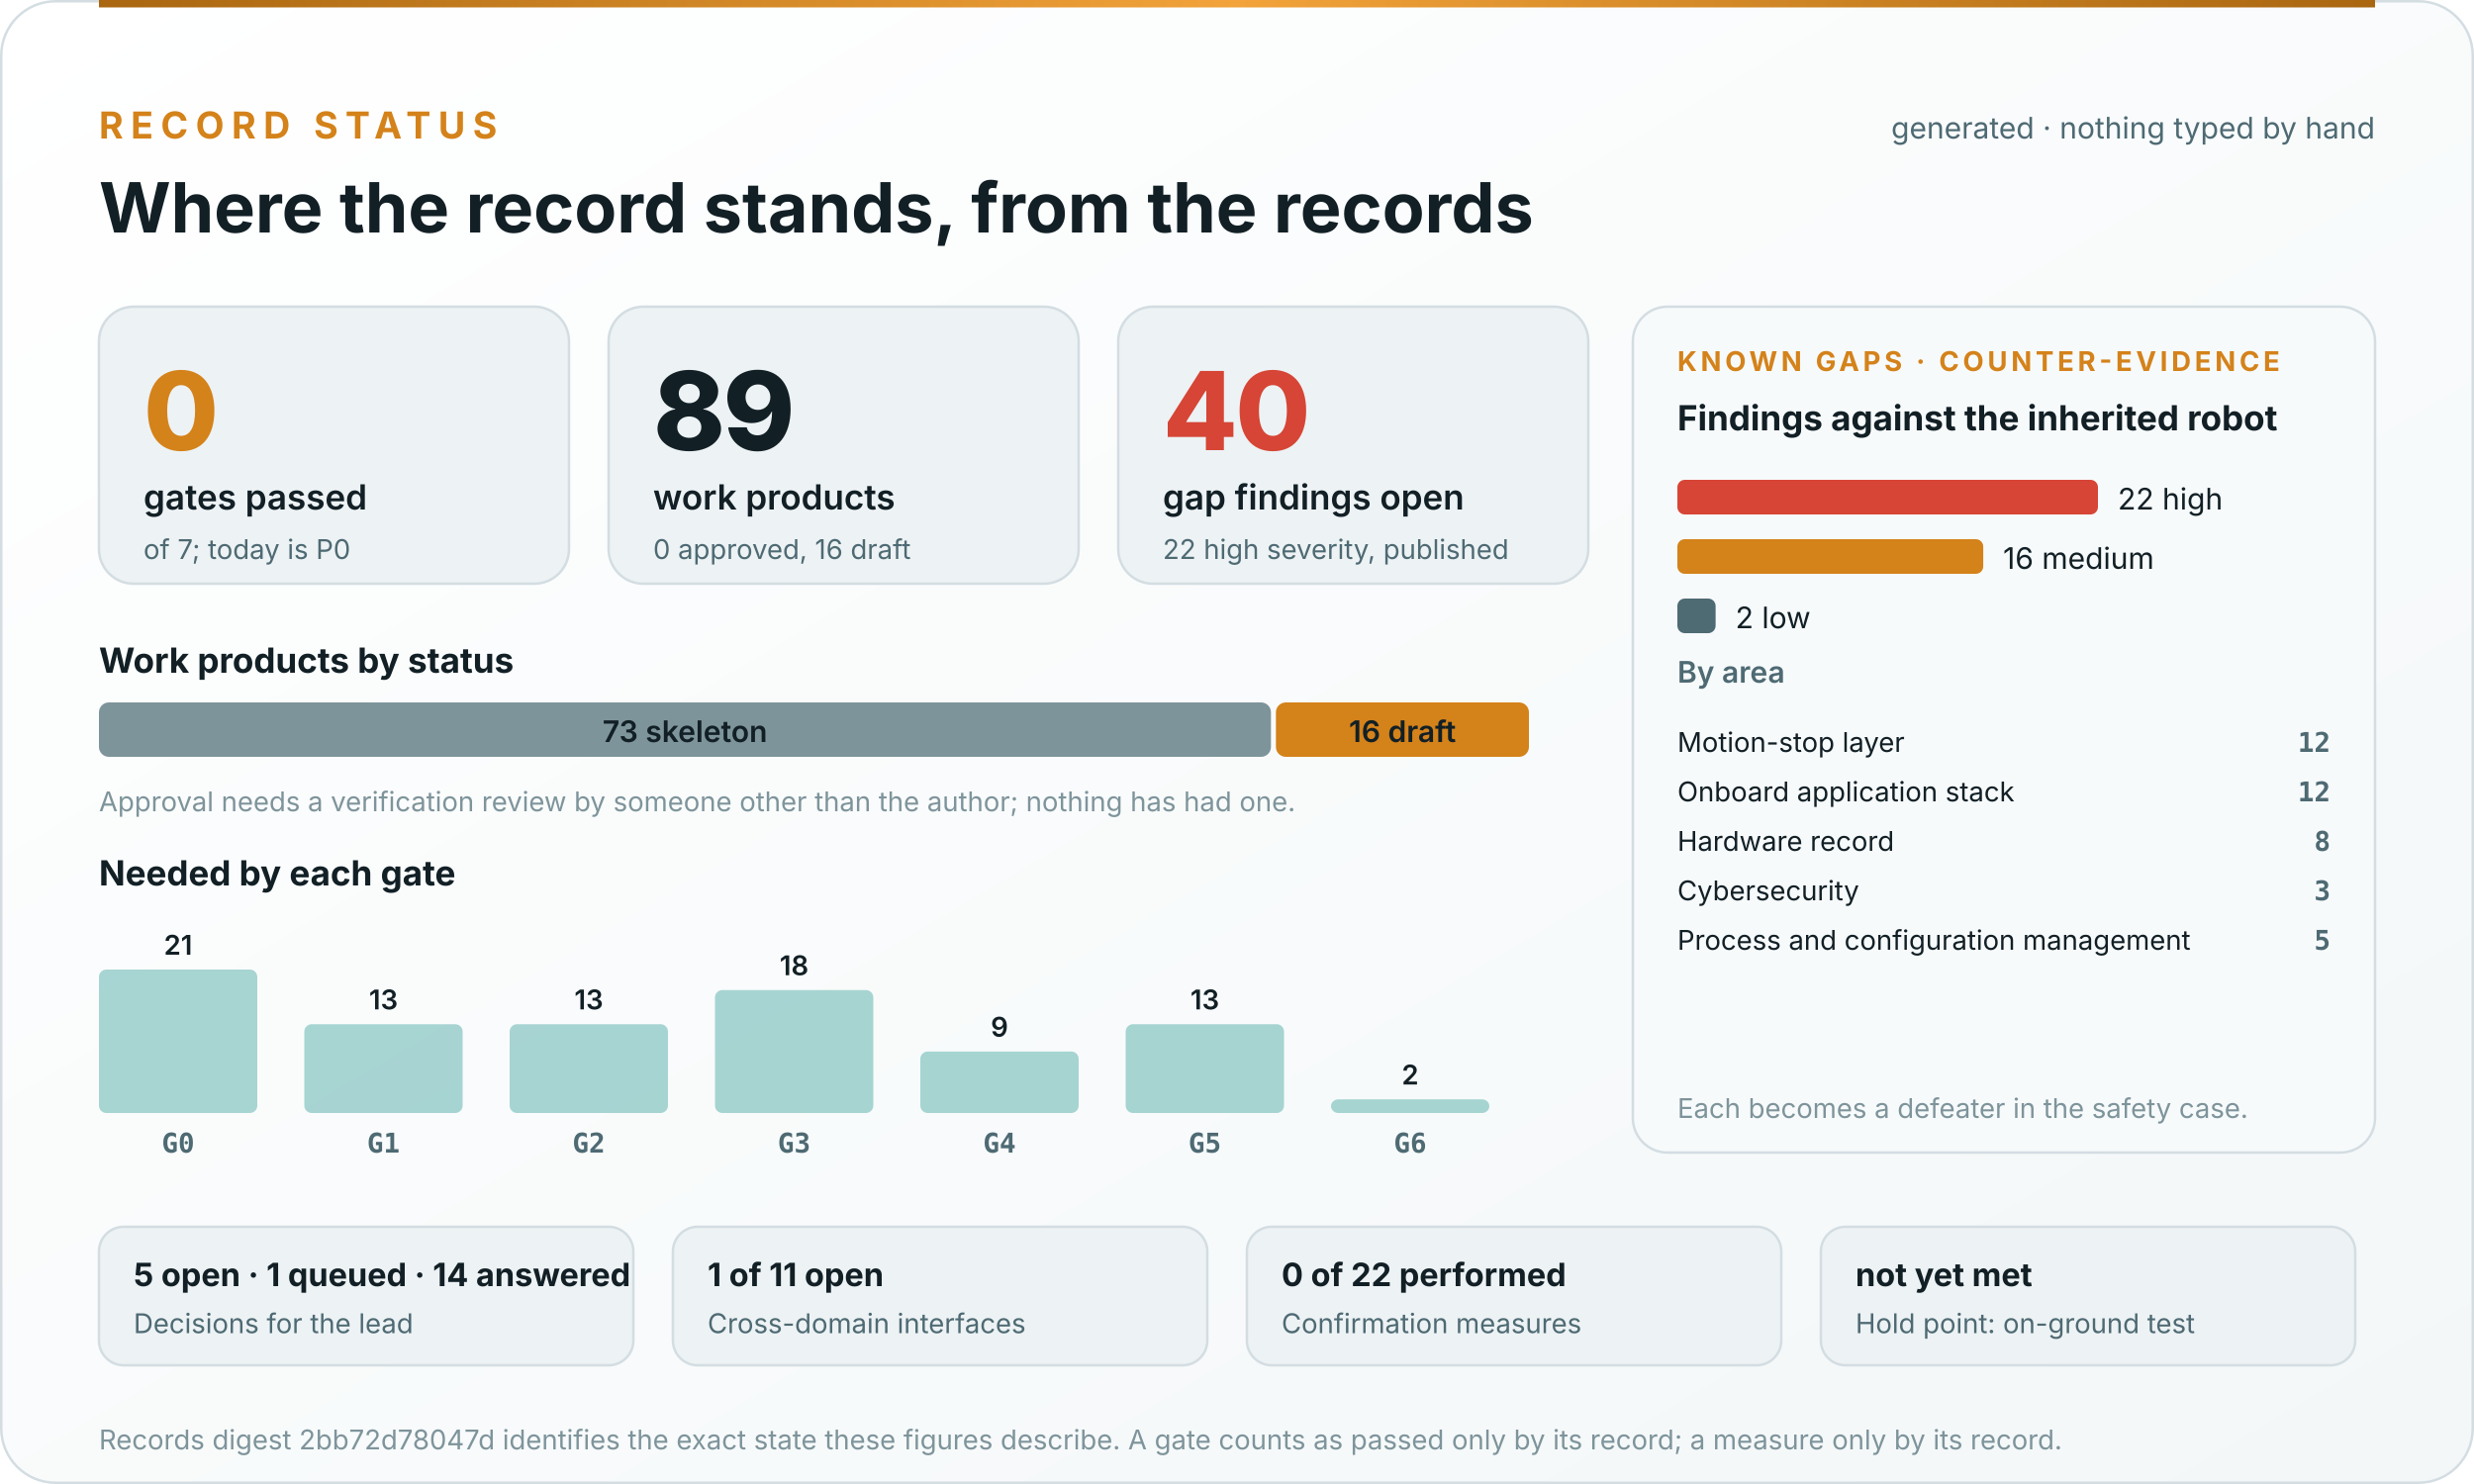
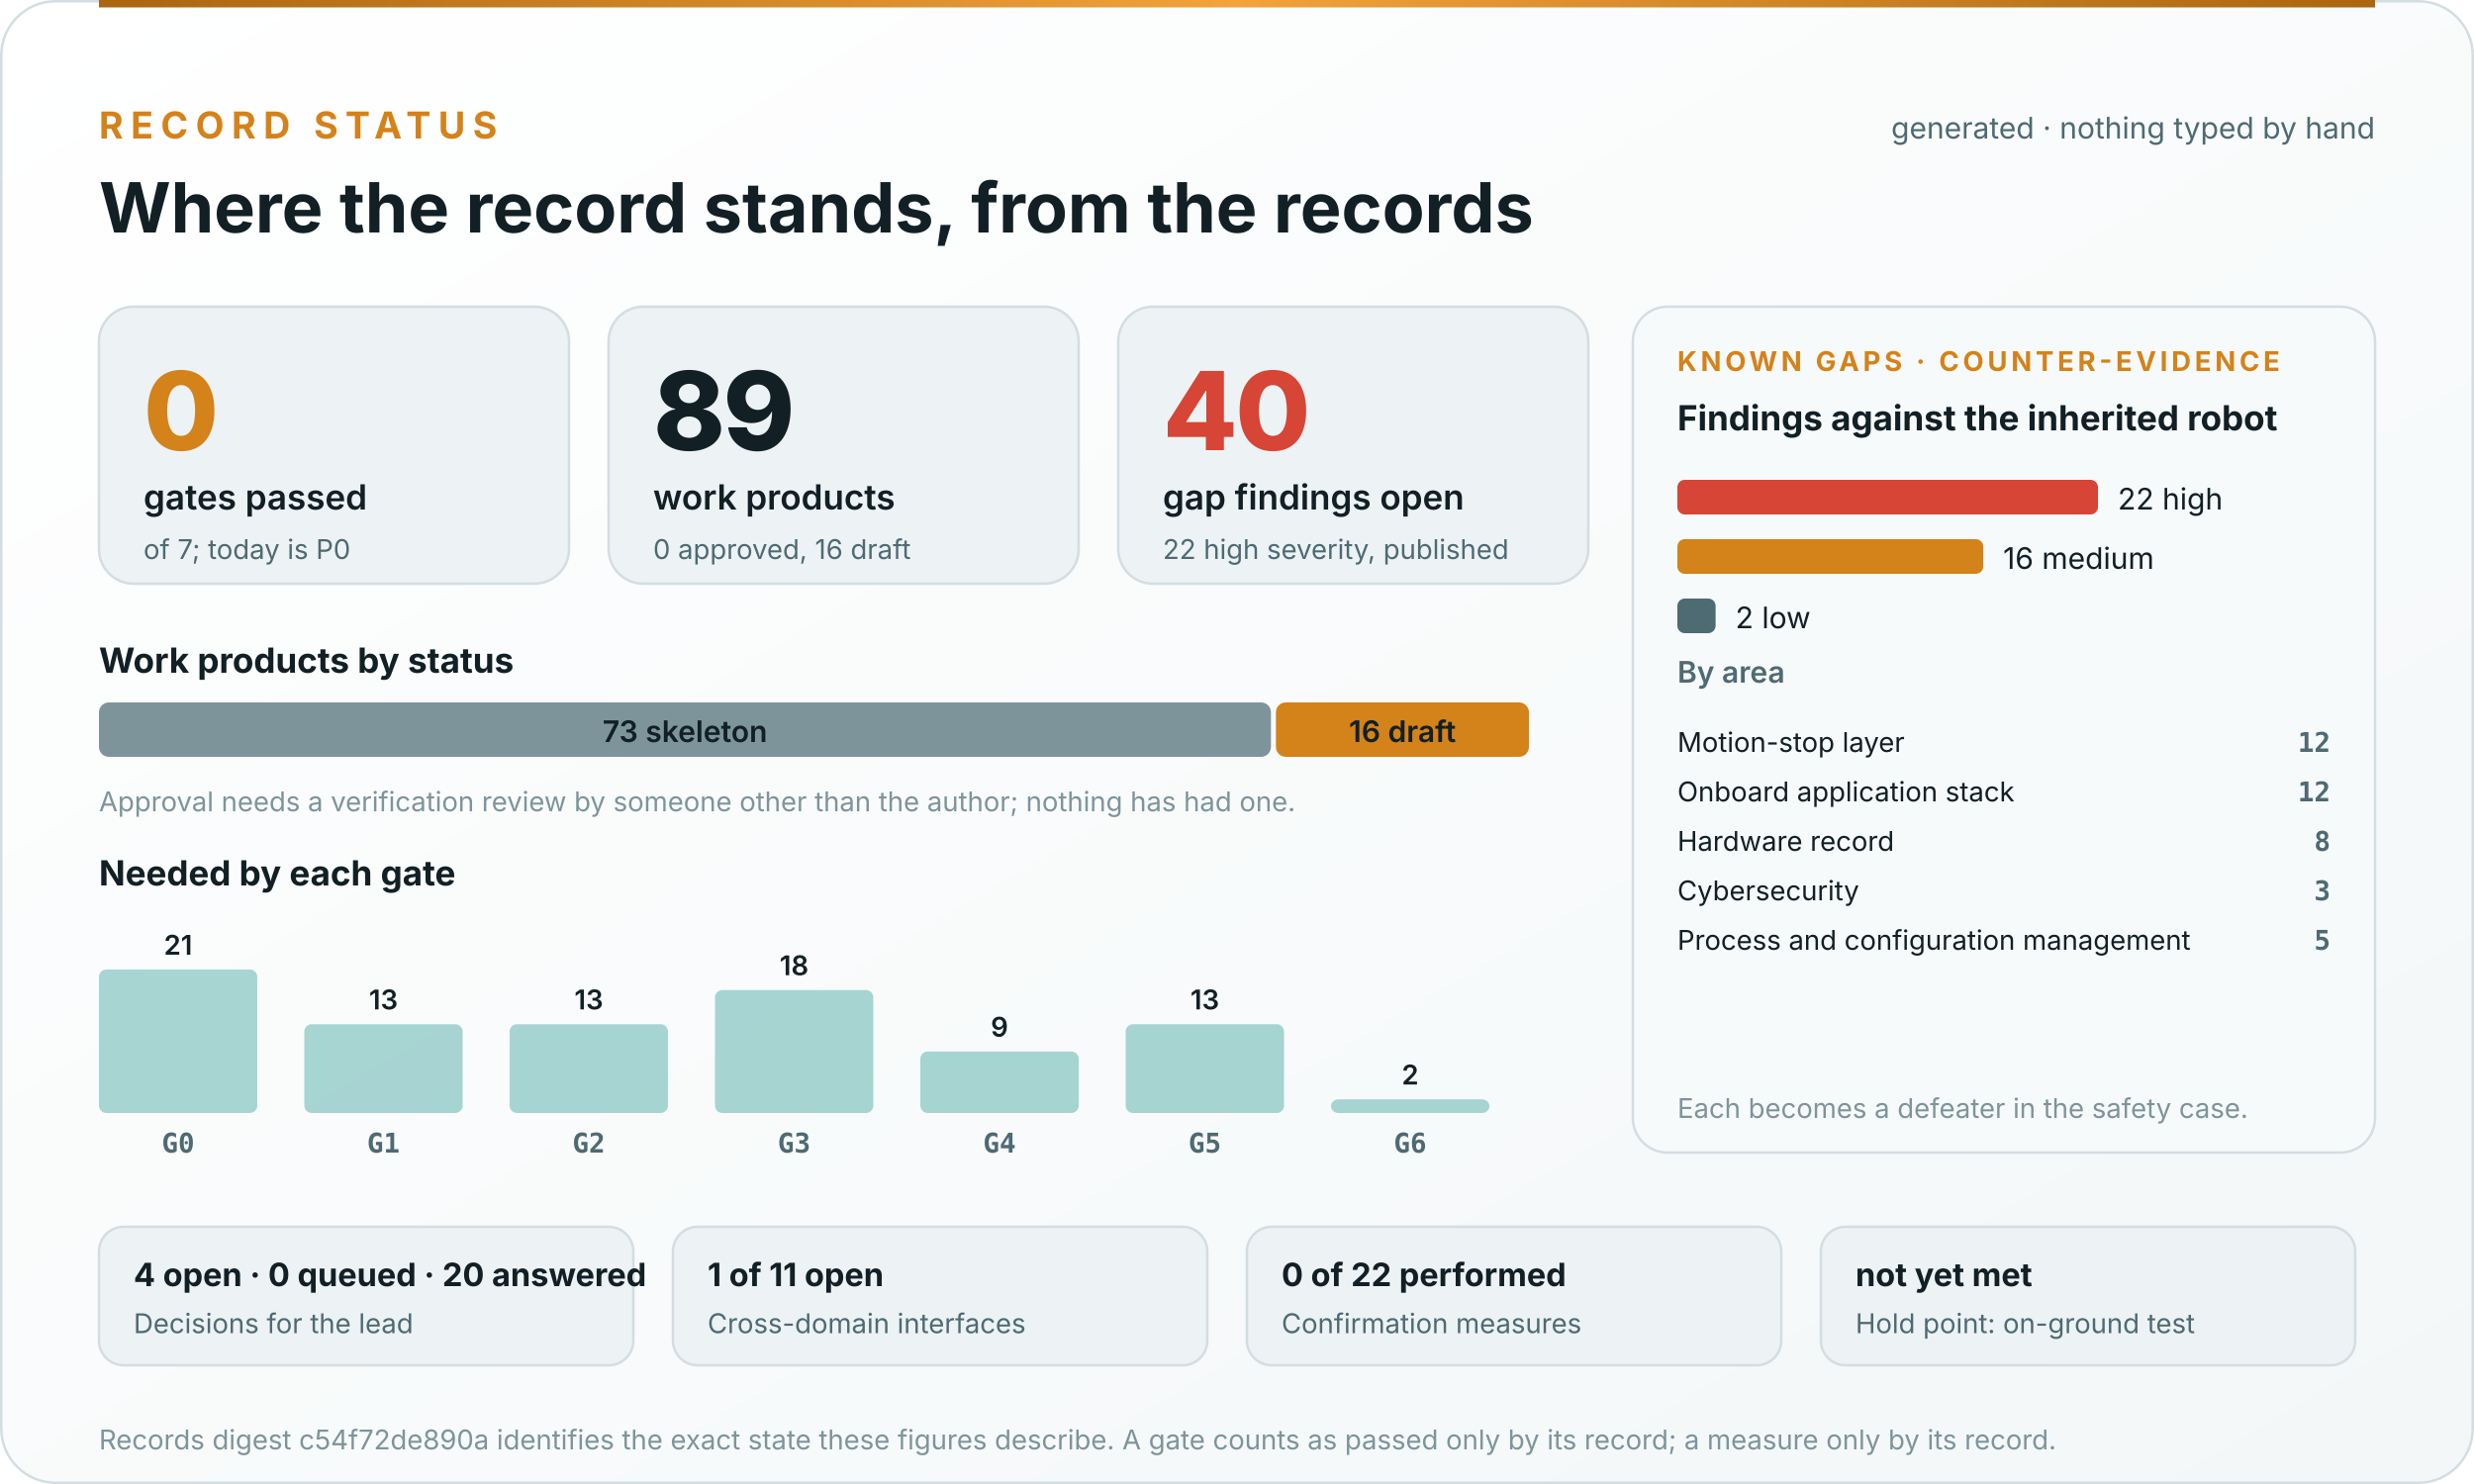
<svg xmlns="http://www.w3.org/2000/svg" width="1000" height="600" viewBox="0 0 1000 600" role="img" aria-labelledby="stat-t stat-d">
  <defs>
    <linearGradient id="stat-bg" x1="0" y1="0" x2="1" y2="1">
      <stop offset="0" stop-color="#FFFFFF" />
      <stop offset="1" stop-color="#F3F7F8" />
    </linearGradient>
    <linearGradient id="stat-amber" x1="0" y1="0" x2="1" y2="0">
      <stop offset="0" stop-color="#A8650F" />
      <stop offset="0.5" stop-color="#F2A33A" />
      <stop offset="1" stop-color="#A8650F" />
    </linearGradient>
  </defs>
  <rect x="0.5" y="0.5" width="999" height="599" rx="22" fill="url(#stat-bg)" stroke="#D3DDE2" />
  <rect x="40" y="0" width="920" height="3" fill="url(#stat-amber)" />
  <text x="40" y="56" font-family="Inter, 'Segoe UI', 'Helvetica Neue', Helvetica, Arial, sans-serif" font-size="15" font-weight="700" fill="#D4821A" text-anchor="start" letter-spacing="3">RECORD STATUS</text>
  <text x="40" y="94" font-family="Inter, 'Segoe UI', 'Helvetica Neue', Helvetica, Arial, sans-serif" font-size="28" font-weight="700" fill="#122026" text-anchor="start">Where the record stands, from the records</text>
  <text x="960" y="56" font-family="Inter, 'Segoe UI', 'Helvetica Neue', Helvetica, Arial, sans-serif" font-size="12" font-weight="400" fill="#4E6A73" text-anchor="end">generated · nothing typed by hand</text>
  <rect x="40" y="124" width="190" height="112" rx="14" fill="#EDF2F4" stroke="#D3DDE2" stroke-width="1" />
  <text x="58" y="182" font-family="Inter, 'Segoe UI', 'Helvetica Neue', Helvetica, Arial, sans-serif" font-size="44" font-weight="800" fill="#D4821A" text-anchor="start" letter-spacing="-1">0</text>
  <text x="58" y="206" font-family="Inter, 'Segoe UI', 'Helvetica Neue', Helvetica, Arial, sans-serif" font-size="14" font-weight="600" fill="#122026" text-anchor="start">gates passed</text>
  <text x="58" y="226" font-family="Inter, 'Segoe UI', 'Helvetica Neue', Helvetica, Arial, sans-serif" font-size="11" font-weight="400" fill="#4E6A73" text-anchor="start">of 7; today is P0</text>
  <rect x="246" y="124" width="190" height="112" rx="14" fill="#EDF2F4" stroke="#D3DDE2" stroke-width="1" />
  <text x="264" y="182" font-family="Inter, 'Segoe UI', 'Helvetica Neue', Helvetica, Arial, sans-serif" font-size="44" font-weight="800" fill="#122026" text-anchor="start" letter-spacing="-1">89</text>
  <text x="264" y="206" font-family="Inter, 'Segoe UI', 'Helvetica Neue', Helvetica, Arial, sans-serif" font-size="14" font-weight="600" fill="#122026" text-anchor="start">work products</text>
  <text x="264" y="226" font-family="Inter, 'Segoe UI', 'Helvetica Neue', Helvetica, Arial, sans-serif" font-size="11" font-weight="400" fill="#4E6A73" text-anchor="start">0 approved, 16 draft</text>
  <rect x="452" y="124" width="190" height="112" rx="14" fill="#EDF2F4" stroke="#D3DDE2" stroke-width="1" />
  <text x="470" y="182" font-family="Inter, 'Segoe UI', 'Helvetica Neue', Helvetica, Arial, sans-serif" font-size="44" font-weight="800" fill="#D64535" text-anchor="start" letter-spacing="-1">40</text>
  <text x="470" y="206" font-family="Inter, 'Segoe UI', 'Helvetica Neue', Helvetica, Arial, sans-serif" font-size="14" font-weight="600" fill="#122026" text-anchor="start">gap findings open</text>
  <text x="470" y="226" font-family="Inter, 'Segoe UI', 'Helvetica Neue', Helvetica, Arial, sans-serif" font-size="11" font-weight="400" fill="#4E6A73" text-anchor="start">22 high severity, published</text>
  <text x="40" y="272" font-family="Inter, 'Segoe UI', 'Helvetica Neue', Helvetica, Arial, sans-serif" font-size="14" font-weight="700" fill="#122026" text-anchor="start">Work products by status</text>
  <rect x="40" y="284" width="473.73" height="22" rx="4" fill="#7E949B" />
  <text x="276.865" y="300" font-family="Inter, 'Segoe UI', 'Helvetica Neue', Helvetica, Arial, sans-serif" font-size="12" font-weight="600" fill="#122026" text-anchor="middle">73 skeleton</text>
  <rect x="515.73" y="284" width="102.27" height="22" rx="4" fill="#D4821A" />
  <text x="566.865" y="300" font-family="Inter, 'Segoe UI', 'Helvetica Neue', Helvetica, Arial, sans-serif" font-size="12" font-weight="600" fill="#122026" text-anchor="middle">16 draft</text>
  <text x="40" y="328" font-family="Inter, 'Segoe UI', 'Helvetica Neue', Helvetica, Arial, sans-serif" font-size="11" font-weight="400" fill="#7E949B" text-anchor="start">Approval needs a verification review by someone other than the author; nothing has had one.</text>
  <text x="40" y="358" font-family="Inter, 'Segoe UI', 'Helvetica Neue', Helvetica, Arial, sans-serif" font-size="14" font-weight="700" fill="#122026" text-anchor="start">Needed by each gate</text>
  <rect x="40" y="392" width="64" height="58" rx="3" fill="#0E8C83" fill-opacity="0.35" />
  <text x="72" y="386" font-family="Inter, 'Segoe UI', 'Helvetica Neue', Helvetica, Arial, sans-serif" font-size="11" font-weight="600" fill="#122026" text-anchor="middle">21</text>
  <text x="72" y="466" font-family="'JetBrains Mono', 'SFMono-Regular', Menlo, Consolas, monospace" font-size="11" font-weight="600" fill="#4E6A73" text-anchor="middle">G0</text>
  <rect x="123" y="414.095" width="64" height="35.905" rx="3" fill="#0E8C83" fill-opacity="0.35" />
  <text x="155" y="408.095" font-family="Inter, 'Segoe UI', 'Helvetica Neue', Helvetica, Arial, sans-serif" font-size="11" font-weight="600" fill="#122026" text-anchor="middle">13</text>
  <text x="155" y="466" font-family="'JetBrains Mono', 'SFMono-Regular', Menlo, Consolas, monospace" font-size="11" font-weight="600" fill="#4E6A73" text-anchor="middle">G1</text>
  <rect x="206" y="414.095" width="64" height="35.905" rx="3" fill="#0E8C83" fill-opacity="0.35" />
  <text x="238" y="408.095" font-family="Inter, 'Segoe UI', 'Helvetica Neue', Helvetica, Arial, sans-serif" font-size="11" font-weight="600" fill="#122026" text-anchor="middle">13</text>
  <text x="238" y="466" font-family="'JetBrains Mono', 'SFMono-Regular', Menlo, Consolas, monospace" font-size="11" font-weight="600" fill="#4E6A73" text-anchor="middle">G2</text>
  <rect x="289" y="400.286" width="64" height="49.714" rx="3" fill="#0E8C83" fill-opacity="0.35" />
  <text x="321" y="394.286" font-family="Inter, 'Segoe UI', 'Helvetica Neue', Helvetica, Arial, sans-serif" font-size="11" font-weight="600" fill="#122026" text-anchor="middle">18</text>
  <text x="321" y="466" font-family="'JetBrains Mono', 'SFMono-Regular', Menlo, Consolas, monospace" font-size="11" font-weight="600" fill="#4E6A73" text-anchor="middle">G3</text>
  <rect x="372" y="425.143" width="64" height="24.857" rx="3" fill="#0E8C83" fill-opacity="0.35" />
  <text x="404" y="419.143" font-family="Inter, 'Segoe UI', 'Helvetica Neue', Helvetica, Arial, sans-serif" font-size="11" font-weight="600" fill="#122026" text-anchor="middle">9</text>
  <text x="404" y="466" font-family="'JetBrains Mono', 'SFMono-Regular', Menlo, Consolas, monospace" font-size="11" font-weight="600" fill="#4E6A73" text-anchor="middle">G4</text>
  <rect x="455" y="414.095" width="64" height="35.905" rx="3" fill="#0E8C83" fill-opacity="0.35" />
  <text x="487" y="408.095" font-family="Inter, 'Segoe UI', 'Helvetica Neue', Helvetica, Arial, sans-serif" font-size="11" font-weight="600" fill="#122026" text-anchor="middle">13</text>
  <text x="487" y="466" font-family="'JetBrains Mono', 'SFMono-Regular', Menlo, Consolas, monospace" font-size="11" font-weight="600" fill="#4E6A73" text-anchor="middle">G5</text>
  <rect x="538" y="444.476" width="64" height="5.524" rx="3" fill="#0E8C83" fill-opacity="0.35" />
  <text x="570" y="438.476" font-family="Inter, 'Segoe UI', 'Helvetica Neue', Helvetica, Arial, sans-serif" font-size="11" font-weight="600" fill="#122026" text-anchor="middle">2</text>
  <text x="570" y="466" font-family="'JetBrains Mono', 'SFMono-Regular', Menlo, Consolas, monospace" font-size="11" font-weight="600" fill="#4E6A73" text-anchor="middle">G6</text>
  <rect x="660" y="124" width="300" height="342" rx="14" fill="#F7FAFB" stroke="#D3DDE2" stroke-width="1" />
  <text x="678" y="150" font-family="Inter, 'Segoe UI', 'Helvetica Neue', Helvetica, Arial, sans-serif" font-size="11" font-weight="700" fill="#D4821A" text-anchor="start" letter-spacing="1.5">KNOWN GAPS · COUNTER-EVIDENCE</text>
  <text x="678" y="174" font-family="Inter, 'Segoe UI', 'Helvetica Neue', Helvetica, Arial, sans-serif" font-size="14" font-weight="700" fill="#122026" text-anchor="start">Findings against the inherited robot</text>
  <rect x="678" y="194" width="170" height="14" rx="3" fill="#D64535" />
  <text x="856" y="206" font-family="Inter, 'Segoe UI', 'Helvetica Neue', Helvetica, Arial, sans-serif" font-size="12" font-weight="400" fill="#122026" text-anchor="start">22 high</text>
  <rect x="678" y="218" width="123.636" height="14" rx="3" fill="#D4821A" />
  <text x="809.636" y="230" font-family="Inter, 'Segoe UI', 'Helvetica Neue', Helvetica, Arial, sans-serif" font-size="12" font-weight="400" fill="#122026" text-anchor="start">16 medium</text>
  <rect x="678" y="242" width="15.454" height="14" rx="3" fill="#4E6A73" />
  <text x="701.455" y="254" font-family="Inter, 'Segoe UI', 'Helvetica Neue', Helvetica, Arial, sans-serif" font-size="12" font-weight="400" fill="#122026" text-anchor="start">2 low</text>
  <text x="678" y="276" font-family="Inter, 'Segoe UI', 'Helvetica Neue', Helvetica, Arial, sans-serif" font-size="12" font-weight="600" fill="#4E6A73" text-anchor="start">By area</text>
  <text x="678" y="304" font-family="Inter, 'Segoe UI', 'Helvetica Neue', Helvetica, Arial, sans-serif" font-size="11" font-weight="400" fill="#122026" text-anchor="start">Motion-stop layer</text>
  <text x="942" y="304" font-family="'JetBrains Mono', 'SFMono-Regular', Menlo, Consolas, monospace" font-size="11" font-weight="600" fill="#4E6A73" text-anchor="end">12</text>
  <text x="678" y="324" font-family="Inter, 'Segoe UI', 'Helvetica Neue', Helvetica, Arial, sans-serif" font-size="11" font-weight="400" fill="#122026" text-anchor="start">Onboard application stack</text>
  <text x="942" y="324" font-family="'JetBrains Mono', 'SFMono-Regular', Menlo, Consolas, monospace" font-size="11" font-weight="600" fill="#4E6A73" text-anchor="end">12</text>
  <text x="678" y="344" font-family="Inter, 'Segoe UI', 'Helvetica Neue', Helvetica, Arial, sans-serif" font-size="11" font-weight="400" fill="#122026" text-anchor="start">Hardware record</text>
  <text x="942" y="344" font-family="'JetBrains Mono', 'SFMono-Regular', Menlo, Consolas, monospace" font-size="11" font-weight="600" fill="#4E6A73" text-anchor="end">8</text>
  <text x="678" y="364" font-family="Inter, 'Segoe UI', 'Helvetica Neue', Helvetica, Arial, sans-serif" font-size="11" font-weight="400" fill="#122026" text-anchor="start">Cybersecurity</text>
  <text x="942" y="364" font-family="'JetBrains Mono', 'SFMono-Regular', Menlo, Consolas, monospace" font-size="11" font-weight="600" fill="#4E6A73" text-anchor="end">3</text>
  <text x="678" y="384" font-family="Inter, 'Segoe UI', 'Helvetica Neue', Helvetica, Arial, sans-serif" font-size="11" font-weight="400" fill="#122026" text-anchor="start">Process and configuration management</text>
  <text x="942" y="384" font-family="'JetBrains Mono', 'SFMono-Regular', Menlo, Consolas, monospace" font-size="11" font-weight="600" fill="#4E6A73" text-anchor="end">5</text>
  <text x="678" y="452" font-family="Inter, 'Segoe UI', 'Helvetica Neue', Helvetica, Arial, sans-serif" font-size="11" font-weight="400" fill="#7E949B" text-anchor="start">Each becomes a defeater in the safety case.</text>
  <rect x="40" y="496" width="216" height="56" rx="10" fill="#EDF2F4" stroke="#D3DDE2" stroke-width="1" />
-   <text x="54" y="520" font-family="Inter, 'Segoe UI', 'Helvetica Neue', Helvetica, Arial, sans-serif" font-size="13" font-weight="700" fill="#122026" text-anchor="start">5 open · 1 queued · 14 answered</text>
+   <text x="54" y="520" font-family="Inter, 'Segoe UI', 'Helvetica Neue', Helvetica, Arial, sans-serif" font-size="13" font-weight="700" fill="#122026" text-anchor="start">4 open · 0 queued · 20 answered</text>
  <text x="54" y="539" font-family="Inter, 'Segoe UI', 'Helvetica Neue', Helvetica, Arial, sans-serif" font-size="11" font-weight="400" fill="#4E6A73" text-anchor="start">Decisions for the lead</text>
  <rect x="272" y="496" width="216" height="56" rx="10" fill="#EDF2F4" stroke="#D3DDE2" stroke-width="1" />
  <text x="286" y="520" font-family="Inter, 'Segoe UI', 'Helvetica Neue', Helvetica, Arial, sans-serif" font-size="13" font-weight="700" fill="#122026" text-anchor="start">1 of 11 open</text>
  <text x="286" y="539" font-family="Inter, 'Segoe UI', 'Helvetica Neue', Helvetica, Arial, sans-serif" font-size="11" font-weight="400" fill="#4E6A73" text-anchor="start">Cross-domain interfaces</text>
  <rect x="504" y="496" width="216" height="56" rx="10" fill="#EDF2F4" stroke="#D3DDE2" stroke-width="1" />
  <text x="518" y="520" font-family="Inter, 'Segoe UI', 'Helvetica Neue', Helvetica, Arial, sans-serif" font-size="13" font-weight="700" fill="#122026" text-anchor="start">0 of 22 performed</text>
  <text x="518" y="539" font-family="Inter, 'Segoe UI', 'Helvetica Neue', Helvetica, Arial, sans-serif" font-size="11" font-weight="400" fill="#4E6A73" text-anchor="start">Confirmation measures</text>
  <rect x="736" y="496" width="216" height="56" rx="10" fill="#EDF2F4" stroke="#D3DDE2" stroke-width="1" />
  <text x="750" y="520" font-family="Inter, 'Segoe UI', 'Helvetica Neue', Helvetica, Arial, sans-serif" font-size="13" font-weight="700" fill="#122026" text-anchor="start">not yet met</text>
  <text x="750" y="539" font-family="Inter, 'Segoe UI', 'Helvetica Neue', Helvetica, Arial, sans-serif" font-size="11" font-weight="400" fill="#4E6A73" text-anchor="start">Hold point: on-ground test</text>
-   <text x="40" y="586" font-family="Inter, 'Segoe UI', 'Helvetica Neue', Helvetica, Arial, sans-serif" font-size="11" font-weight="400" fill="#7E949B" text-anchor="start">Records digest 2bb72d78047d identifies the exact state these figures describe. A gate counts as passed only by its record; a measure only by its record.</text>
+   <text x="40" y="586" font-family="Inter, 'Segoe UI', 'Helvetica Neue', Helvetica, Arial, sans-serif" font-size="11" font-weight="400" fill="#7E949B" text-anchor="start">Records digest c54f72de890a identifies the exact state these figures describe. A gate counts as passed only by its record; a measure only by its record.</text>
</svg>
